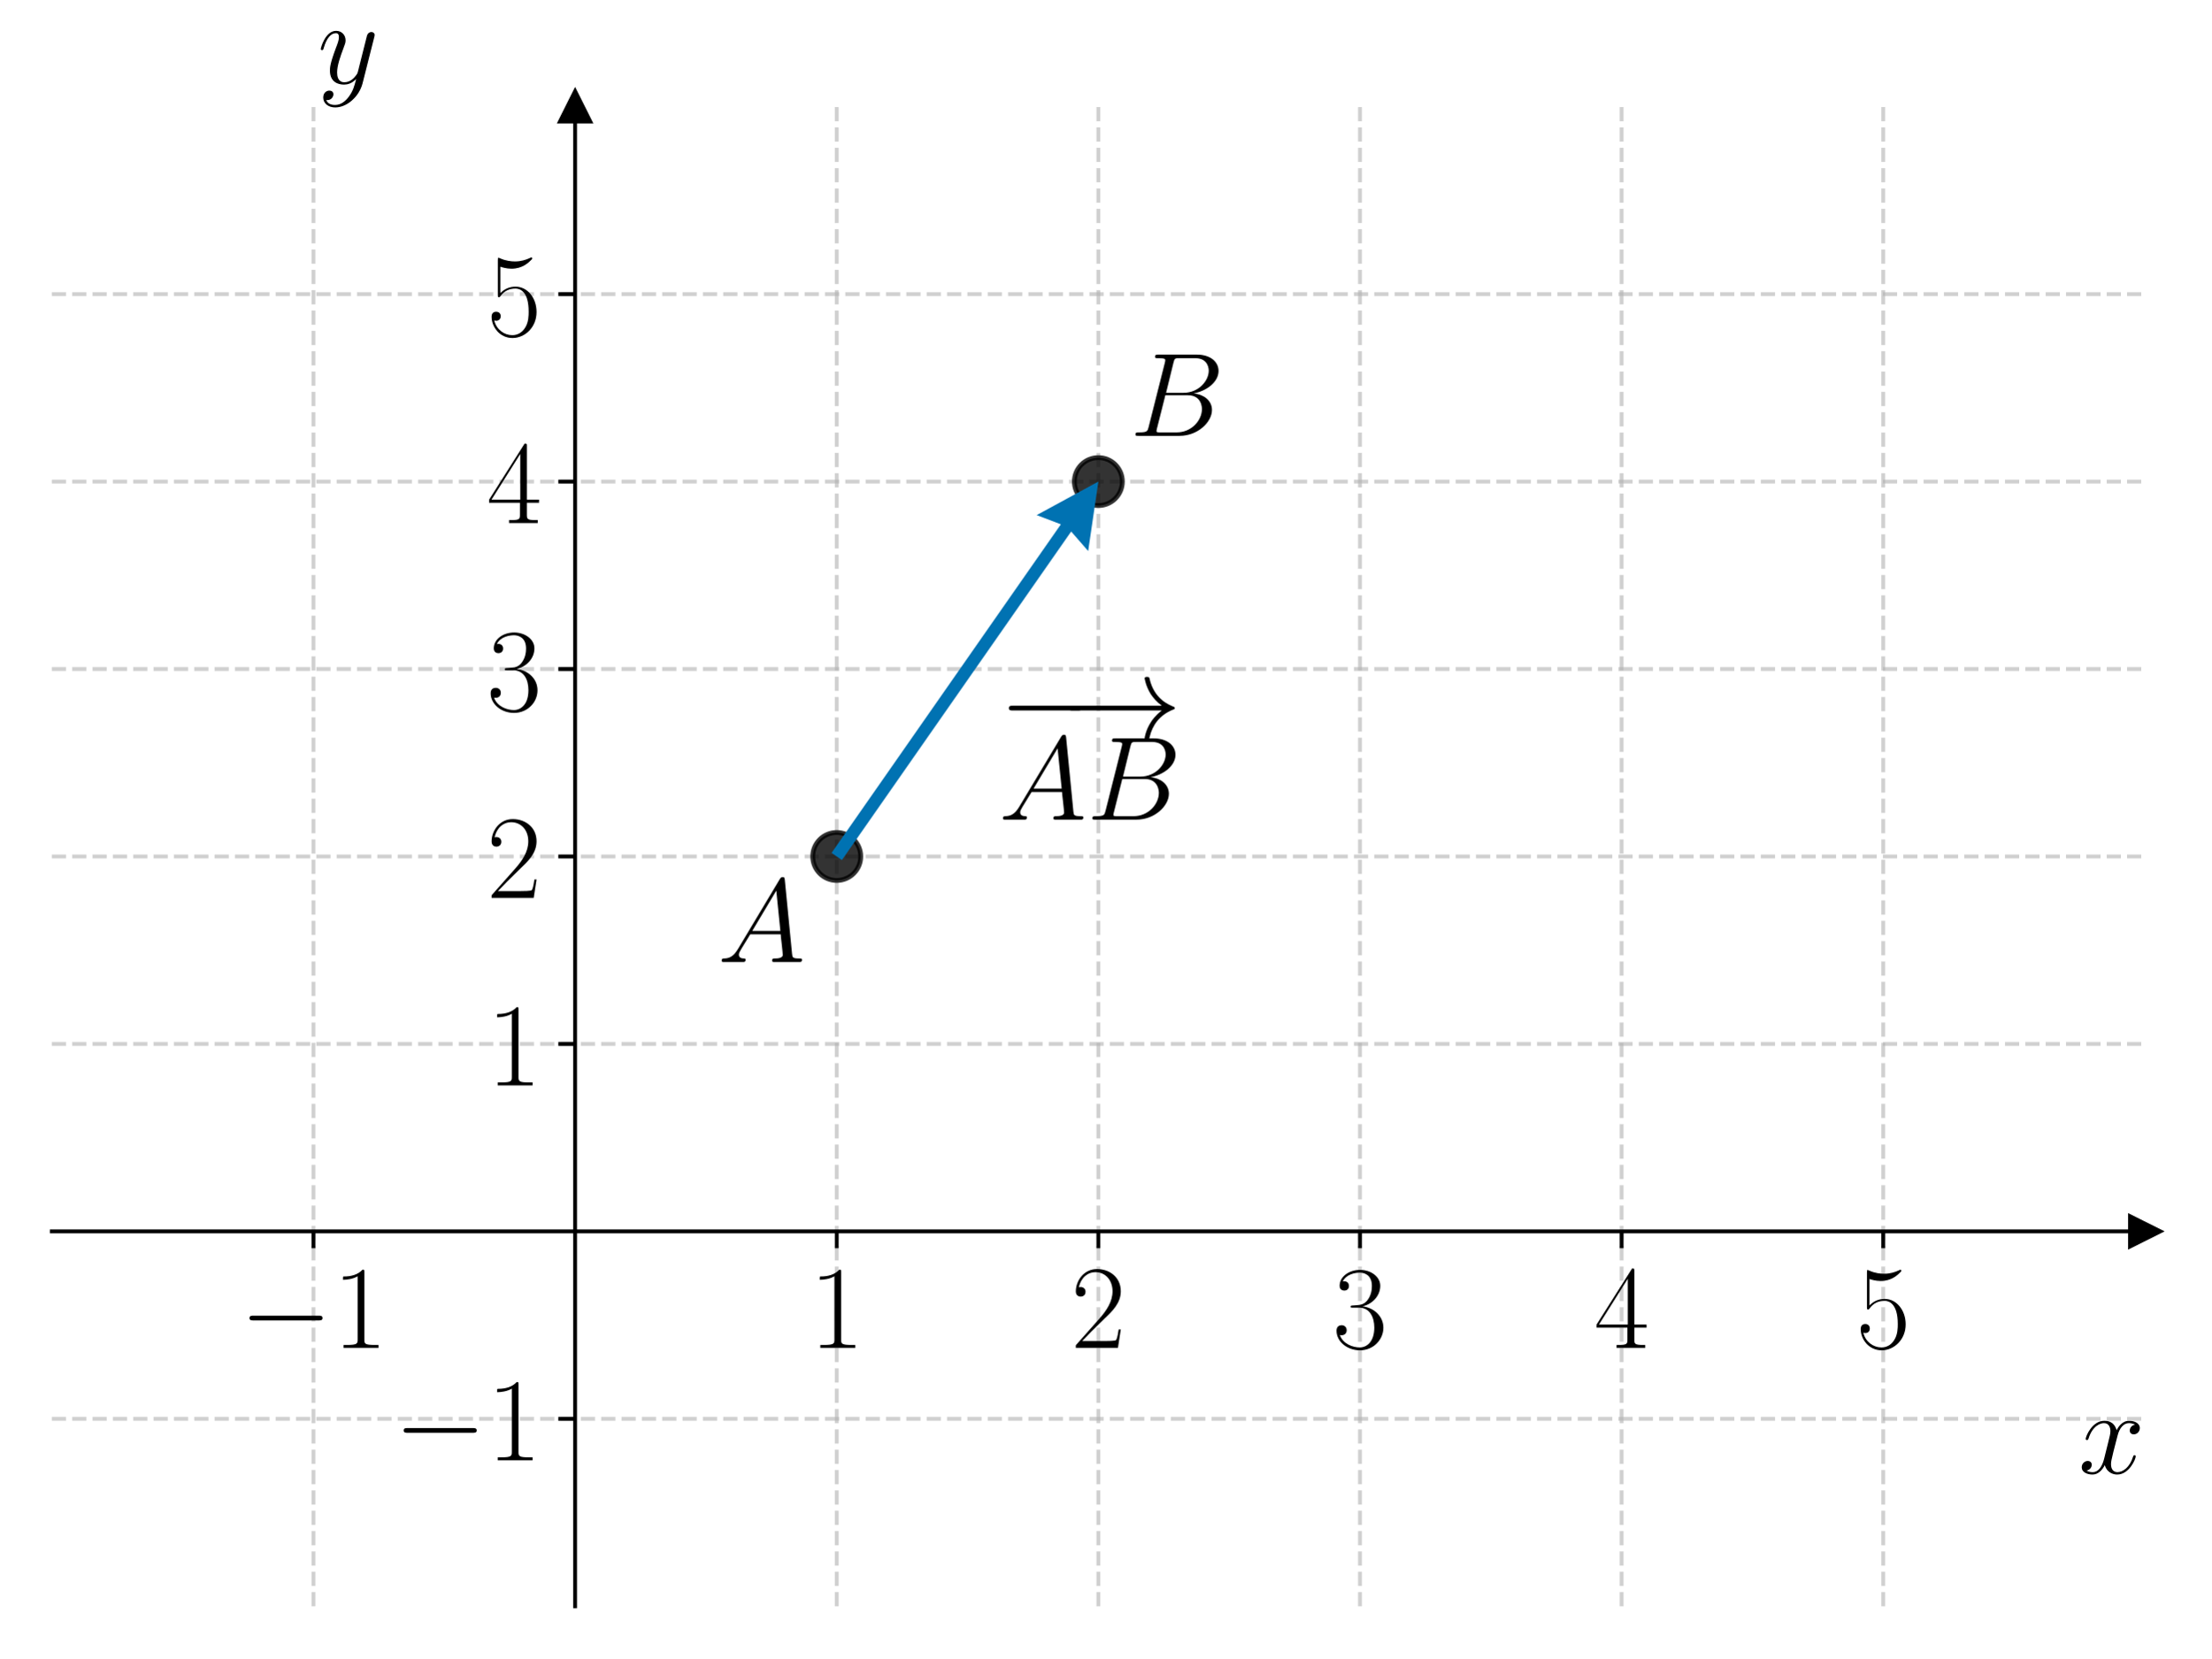
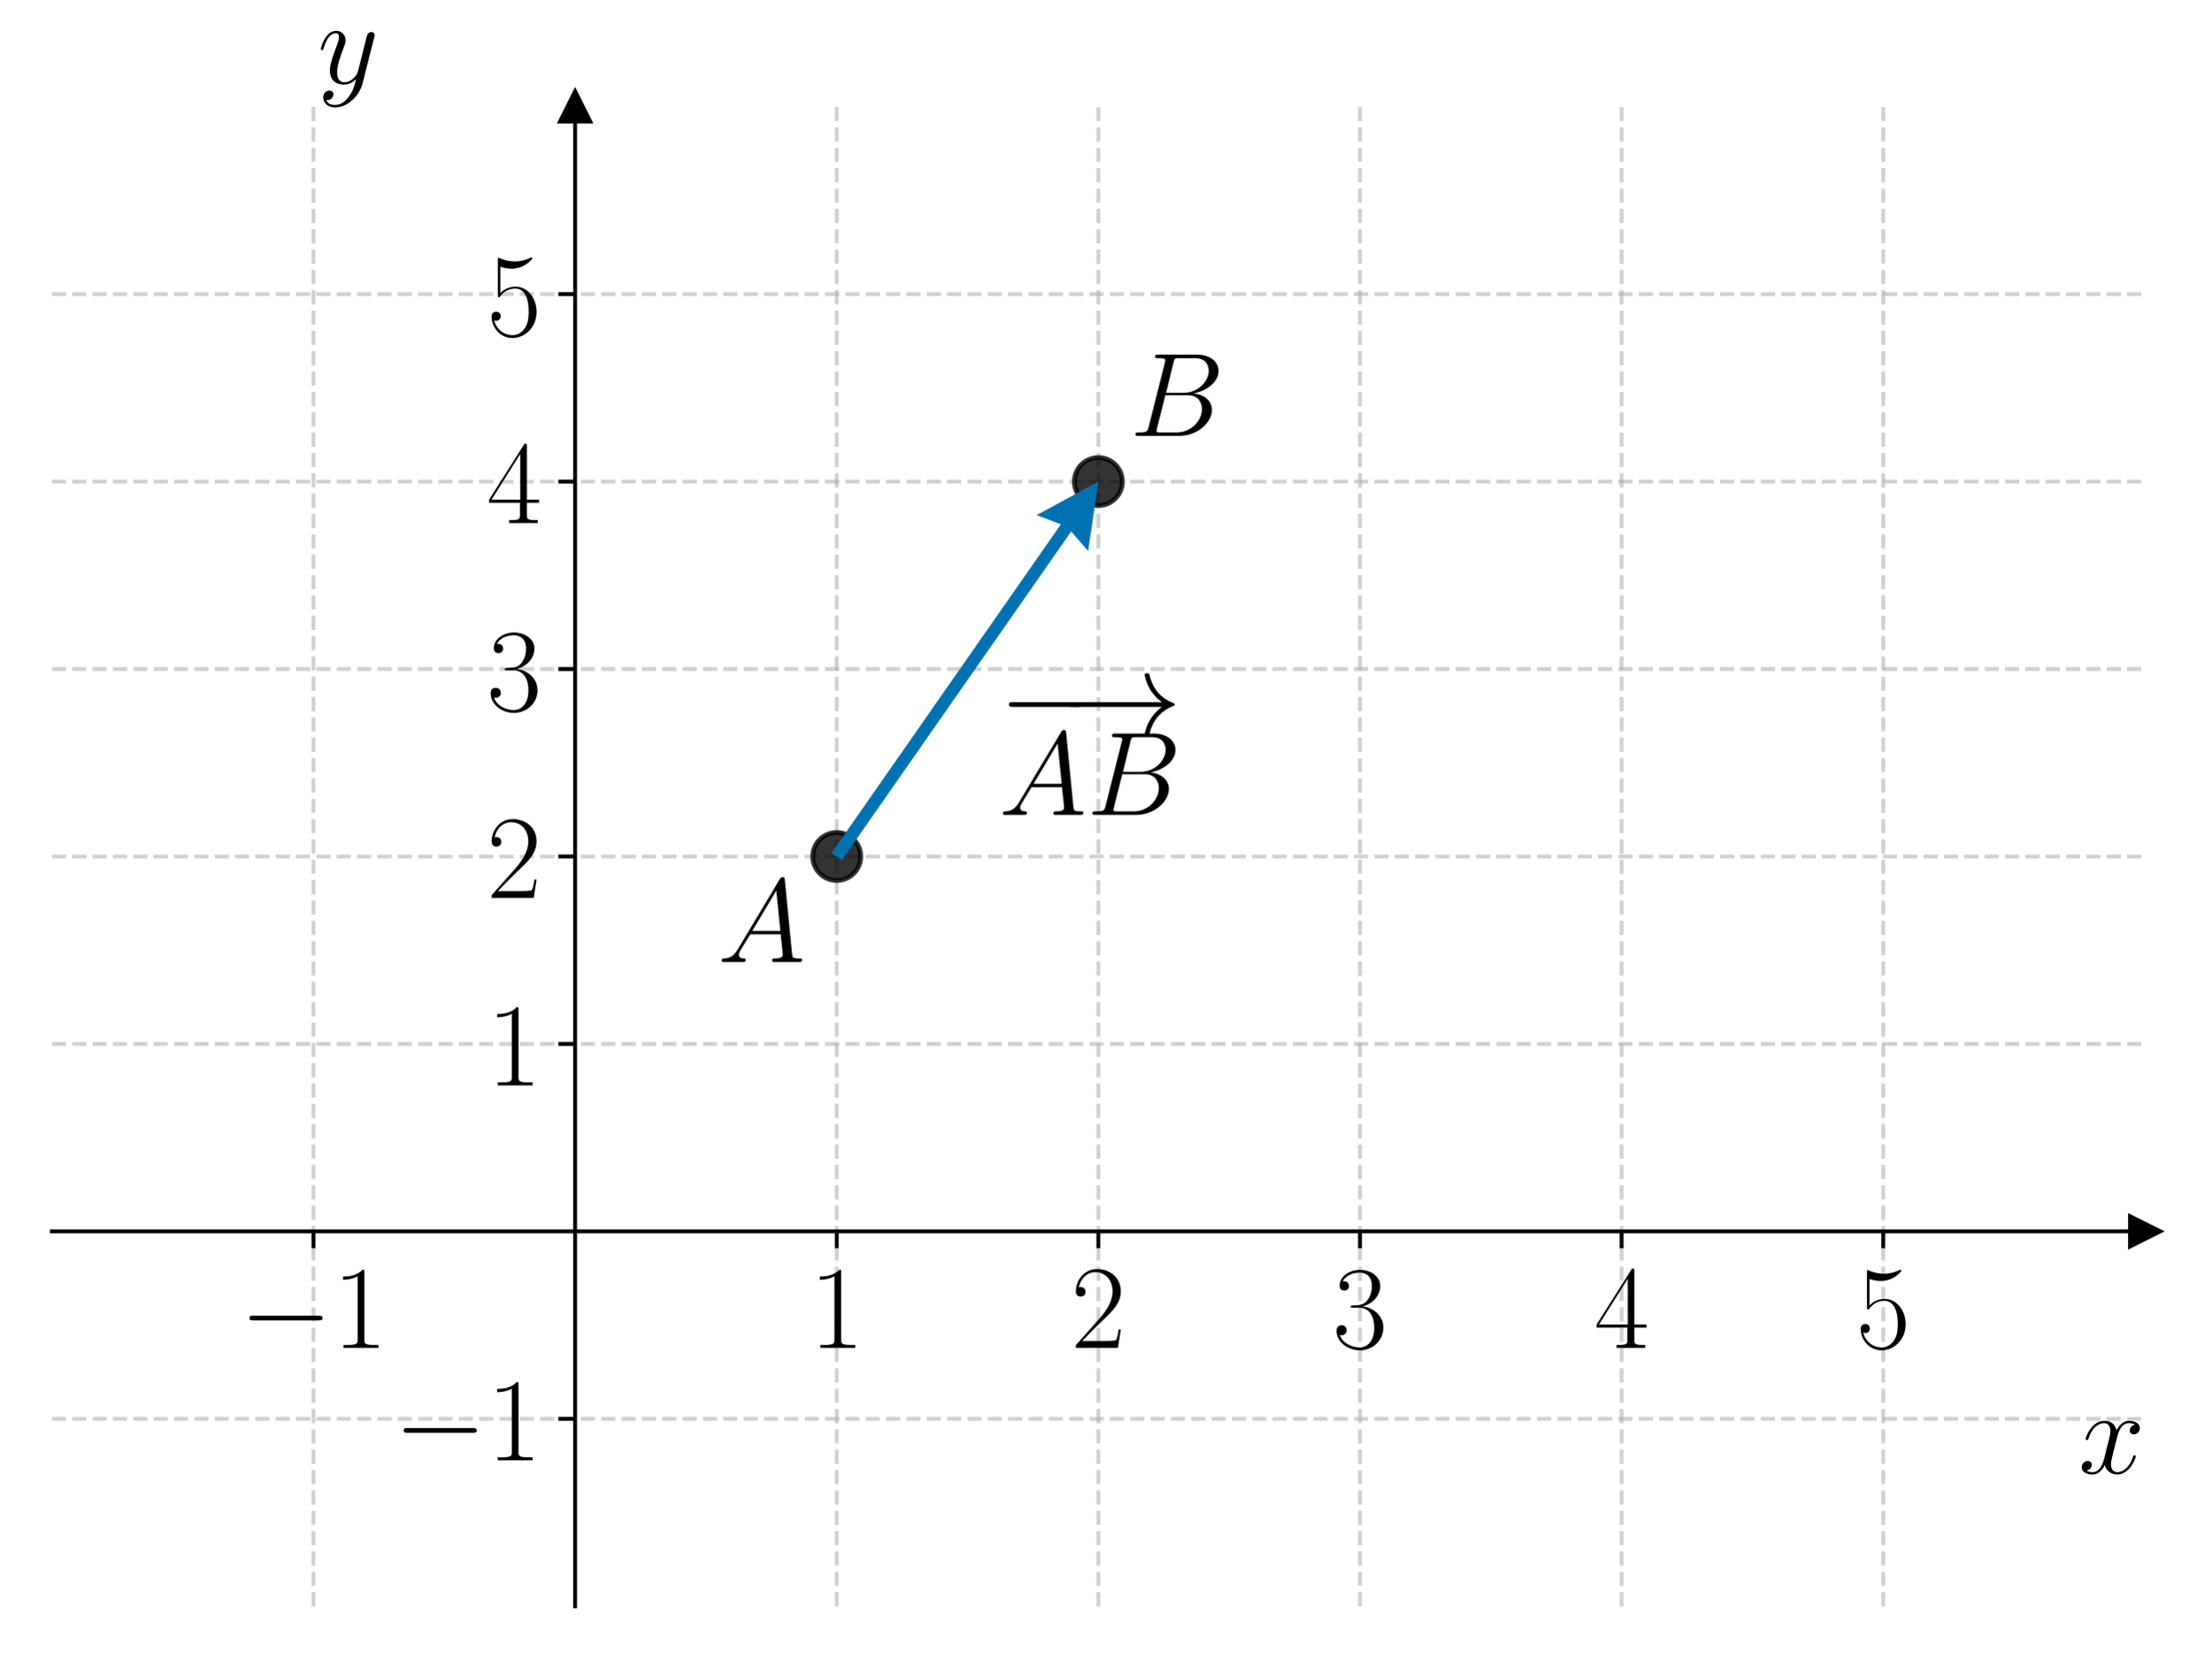
<svg xmlns="http://www.w3.org/2000/svg" xmlns:xlink="http://www.w3.org/1999/xlink" width="460.8pt" height="345.6pt" viewBox="0 0 460.8 345.6" version="1.1">
  <defs>
    <style type="text/css">*{stroke-linejoin: round; stroke-linecap: butt}</style>
  </defs>
  <g id="figure_1">
    <g id="patch_1">
      <path d="M 0 345.6  L 460.8 345.6  L 460.8 0  L 0 0  L 0 345.6  z " style="fill: none" />
    </g>
    <g id="axes_1">
      <g id="patch_2">
        <path d="M 10.8 334.8  L 447 334.8  L 447 22.23  L 10.8 22.23  L 10.8 334.8  z " style="fill: none" />
      </g>
      <g id="matplotlib.axis_1">
        <g id="xtick_1">
          <g id="line2d_1">
-             <path d="M 65.325 334.8  L 65.325 22.23  " clip-path="url(#p096f1995f3)" style="fill: none; stroke-dasharray: 2.96,1.28; stroke-dashoffset: 0; stroke: #b0b0b0; stroke-opacity: 0.6; stroke-width: 0.8" />
+             <path d="M 65.325 334.8  L 65.325 22.23  " clip-path="url(#pd15e5cd056)" style="fill: none; stroke-dasharray: 2.96,1.28; stroke-dashoffset: 0; stroke: #b0b0b0; stroke-opacity: 0.6; stroke-width: 0.8" />
          </g>
          <g id="line2d_2">
            <defs>
-               <path id="md6b952ca28" d="M 0 0  L 0 3.5  " style="stroke: #000000; stroke-width: 0.8" />
+               <path id="m7d9c8da37a" d="M 0 0  L 0 3.5  " style="stroke: #000000; stroke-width: 0.8" />
            </defs>
            <g>
-               <use xlink:href="#md6b952ca28" x="65.325" y="256.658" style="stroke: #000000; stroke-width: 0.8" />
+               <use xlink:href="#m7d9c8da37a" x="65.325" y="256.658" style="stroke: #000000; stroke-width: 0.8" />
            </g>
          </g>
          <g id="text_1">
            <g transform="translate(49.92776 280.9539) scale(0.25 -0.25)">
              <defs>
                <path id="CMSY10-0" d="M 4218 1472  C 4326 1472 4442 1472 4442 1600  C 4442 1728 4326 1728 4218 1728  L 755 1728  C 646 1728 531 1728 531 1600  C 531 1472 646 1472 755 1472  L 4218 1472  z " transform="scale(0.015625)" />
                <path id="CMR17-31" d="M 1702 4058  C 1702 4192 1696 4192 1606 4192  C 1357 3916 979 3827 621 3827  C 602 3827 570 3827 563 3808  C 557 3795 557 3782 557 3648  C 755 3648 1088 3686 1344 3839  L 1344 461  C 1344 236 1331 160 781 160  L 589 160  L 589 0  C 896 0 1216 0 1523 0  C 1830 0 2150 0 2458 0  L 2458 160  L 2266 160  C 1715 160 1702 230 1702 458  L 1702 4058  z " transform="scale(0.015625)" />
              </defs>
              <use xlink:href="#CMSY10-0" transform="scale(0.996264)" />
              <use xlink:href="#CMR17-31" transform="translate(77.48747 0) scale(0.996264)" />
            </g>
          </g>
        </g>
        <g id="xtick_2">
          <g id="line2d_3">
-             <path d="M 174.375 334.8  L 174.375 22.23  " clip-path="url(#p096f1995f3)" style="fill: none; stroke-dasharray: 2.96,1.28; stroke-dashoffset: 0; stroke: #b0b0b0; stroke-opacity: 0.6; stroke-width: 0.8" />
+             <path d="M 174.375 334.8  L 174.375 22.23  " clip-path="url(#pd15e5cd056)" style="fill: none; stroke-dasharray: 2.96,1.28; stroke-dashoffset: 0; stroke: #b0b0b0; stroke-opacity: 0.6; stroke-width: 0.8" />
          </g>
          <g id="line2d_4">
            <g>
-               <use xlink:href="#md6b952ca28" x="174.375" y="256.658" style="stroke: #000000; stroke-width: 0.8" />
+               <use xlink:href="#m7d9c8da37a" x="174.375" y="256.658" style="stroke: #000000; stroke-width: 0.8" />
            </g>
          </g>
          <g id="text_2">
            <g transform="translate(168.6637 280.9539) scale(0.25 -0.25)">
              <use xlink:href="#CMR17-31" transform="scale(0.996264)" />
            </g>
          </g>
        </g>
        <g id="xtick_3">
          <g id="line2d_5">
-             <path d="M 228.9 334.8  L 228.9 22.23  " clip-path="url(#p096f1995f3)" style="fill: none; stroke-dasharray: 2.96,1.28; stroke-dashoffset: 0; stroke: #b0b0b0; stroke-opacity: 0.6; stroke-width: 0.8" />
+             <path d="M 228.9 334.8  L 228.9 22.23  " clip-path="url(#pd15e5cd056)" style="fill: none; stroke-dasharray: 2.96,1.28; stroke-dashoffset: 0; stroke: #b0b0b0; stroke-opacity: 0.6; stroke-width: 0.8" />
          </g>
          <g id="line2d_6">
            <g>
-               <use xlink:href="#md6b952ca28" x="228.9" y="256.658" style="stroke: #000000; stroke-width: 0.8" />
+               <use xlink:href="#m7d9c8da37a" x="228.9" y="256.658" style="stroke: #000000; stroke-width: 0.8" />
            </g>
          </g>
          <g id="text_3">
            <g transform="translate(223.1887 280.9539) scale(0.25 -0.25)">
              <defs>
                <path id="CMR17-32" d="M 2669 989  L 2554 989  C 2490 536 2438 459 2413 420  C 2381 369 1920 369 1830 369  L 602 369  C 832 619 1280 1072 1824 1597  C 2214 1967 2669 2402 2669 3035  C 2669 3790 2067 4224 1395 4224  C 691 4224 262 3604 262 3030  C 262 2780 448 2748 525 2748  C 589 2748 781 2787 781 3010  C 781 3207 614 3264 525 3264  C 486 3264 448 3258 422 3245  C 544 3790 915 4058 1306 4058  C 1862 4058 2227 3617 2227 3035  C 2227 2479 1901 2000 1536 1584  L 262 146  L 262 0  L 2515 0  L 2669 989  z " transform="scale(0.015625)" />
              </defs>
              <use xlink:href="#CMR17-32" transform="scale(0.996264)" />
            </g>
          </g>
        </g>
        <g id="xtick_4">
          <g id="line2d_7">
-             <path d="M 283.425 334.8  L 283.425 22.23  " clip-path="url(#p096f1995f3)" style="fill: none; stroke-dasharray: 2.96,1.28; stroke-dashoffset: 0; stroke: #b0b0b0; stroke-opacity: 0.6; stroke-width: 0.8" />
+             <path d="M 283.425 334.8  L 283.425 22.23  " clip-path="url(#pd15e5cd056)" style="fill: none; stroke-dasharray: 2.96,1.28; stroke-dashoffset: 0; stroke: #b0b0b0; stroke-opacity: 0.6; stroke-width: 0.8" />
          </g>
          <g id="line2d_8">
            <g>
-               <use xlink:href="#md6b952ca28" x="283.425" y="256.658" style="stroke: #000000; stroke-width: 0.8" />
+               <use xlink:href="#m7d9c8da37a" x="283.425" y="256.658" style="stroke: #000000; stroke-width: 0.8" />
            </g>
          </g>
          <g id="text_4">
            <g transform="translate(277.7137 280.9539) scale(0.25 -0.25)">
              <defs>
                <path id="CMR17-33" d="M 1414 2157  C 1984 2157 2234 1662 2234 1090  C 2234 320 1824 25 1453 25  C 1114 25 563 194 390 693  C 422 680 454 680 486 680  C 640 680 755 782 755 948  C 755 1133 614 1216 486 1216  C 378 1216 211 1165 211 926  C 211 335 787 -128 1466 -128  C 2176 -128 2720 430 2720 1085  C 2720 1707 2208 2157 1600 2227  C 2086 2328 2554 2756 2554 3329  C 2554 3820 2048 4179 1472 4179  C 890 4179 378 3829 378 3329  C 378 3110 544 3072 627 3072  C 762 3072 877 3155 877 3321  C 877 3486 762 3569 627 3569  C 602 3569 570 3569 544 3557  C 730 3959 1235 4032 1459 4032  C 1683 4032 2106 3925 2106 3320  C 2106 3143 2080 2828 1862 2550  C 1670 2304 1453 2304 1242 2284  C 1210 2284 1062 2269 1037 2269  C 992 2263 966 2257 966 2208  C 966 2163 973 2157 1101 2157  L 1414 2157  z " transform="scale(0.015625)" />
              </defs>
              <use xlink:href="#CMR17-33" transform="scale(0.996264)" />
            </g>
          </g>
        </g>
        <g id="xtick_5">
          <g id="line2d_9">
-             <path d="M 337.95 334.8  L 337.95 22.23  " clip-path="url(#p096f1995f3)" style="fill: none; stroke-dasharray: 2.96,1.28; stroke-dashoffset: 0; stroke: #b0b0b0; stroke-opacity: 0.6; stroke-width: 0.8" />
+             <path d="M 337.95 334.8  L 337.95 22.23  " clip-path="url(#pd15e5cd056)" style="fill: none; stroke-dasharray: 2.96,1.28; stroke-dashoffset: 0; stroke: #b0b0b0; stroke-opacity: 0.6; stroke-width: 0.8" />
          </g>
          <g id="line2d_10">
            <g>
-               <use xlink:href="#md6b952ca28" x="337.95" y="256.658" style="stroke: #000000; stroke-width: 0.8" />
+               <use xlink:href="#m7d9c8da37a" x="337.95" y="256.658" style="stroke: #000000; stroke-width: 0.8" />
            </g>
          </g>
          <g id="text_5">
            <g transform="translate(332.2387 280.9539) scale(0.25 -0.25)">
              <defs>
                <path id="CMR17-34" d="M 2150 4122  C 2150 4256 2144 4256 2029 4256  L 128 1254  L 128 1088  L 1779 1088  L 1779 457  C 1779 224 1766 160 1318 160  L 1197 160  L 1197 0  C 1402 0 1747 0 1965 0  C 2182 0 2528 0 2733 0  L 2733 160  L 2611 160  C 2163 160 2150 224 2150 457  L 2150 1088  L 2803 1088  L 2803 1254  L 2150 1254  L 2150 4122  z M 1798 3703  L 1798 1254  L 256 1254  L 1798 3703  z " transform="scale(0.015625)" />
              </defs>
              <use xlink:href="#CMR17-34" transform="scale(0.996264)" />
            </g>
          </g>
        </g>
        <g id="xtick_6">
          <g id="line2d_11">
-             <path d="M 392.475 334.8  L 392.475 22.23  " clip-path="url(#p096f1995f3)" style="fill: none; stroke-dasharray: 2.96,1.28; stroke-dashoffset: 0; stroke: #b0b0b0; stroke-opacity: 0.6; stroke-width: 0.8" />
+             <path d="M 392.475 334.8  L 392.475 22.23  " clip-path="url(#pd15e5cd056)" style="fill: none; stroke-dasharray: 2.96,1.28; stroke-dashoffset: 0; stroke: #b0b0b0; stroke-opacity: 0.6; stroke-width: 0.8" />
          </g>
          <g id="line2d_12">
            <g>
-               <use xlink:href="#md6b952ca28" x="392.475" y="256.658" style="stroke: #000000; stroke-width: 0.8" />
+               <use xlink:href="#m7d9c8da37a" x="392.475" y="256.658" style="stroke: #000000; stroke-width: 0.8" />
            </g>
          </g>
          <g id="text_6">
            <g transform="translate(386.7637 280.9539) scale(0.25 -0.25)">
              <defs>
                <path id="CMR17-35" d="M 730 3692  C 794 3666 1056 3584 1325 3584  C 1920 3584 2246 3911 2432 4100  C 2432 4157 2432 4192 2394 4192  C 2387 4192 2374 4192 2323 4163  C 2099 4058 1837 3973 1517 3973  C 1325 3973 1037 3999 723 4139  C 653 4171 640 4171 634 4171  C 602 4171 595 4164 595 4037  L 595 2203  C 595 2089 595 2057 659 2057  C 691 2057 704 2070 736 2114  C 941 2401 1222 2522 1542 2522  C 1766 2522 2246 2382 2246 1289  C 2246 1085 2246 715 2054 421  C 1894 159 1645 25 1370 25  C 947 25 518 320 403 814  C 429 807 480 795 506 795  C 589 795 749 840 749 1038  C 749 1210 627 1280 506 1280  C 358 1280 262 1190 262 1011  C 262 454 704 -128 1382 -128  C 2042 -128 2669 440 2669 1264  C 2669 2030 2170 2624 1549 2624  C 1222 2624 947 2503 730 2274  L 730 3692  z " transform="scale(0.015625)" />
              </defs>
              <use xlink:href="#CMR17-35" transform="scale(0.996264)" />
            </g>
          </g>
        </g>
        <g id="text_7">
          <g transform="translate(433.1415 307.0946) scale(0.25 -0.25)">
            <defs>
              <path id="CMMI12-78" d="M 3034 2606  C 2829 2567 2752 2414 2752 2293  C 2752 2139 2874 2088 2963 2088  C 3155 2088 3290 2254 3290 2427  C 3290 2695 2982 2816 2714 2816  C 2323 2816 2106 2433 2048 2312  C 1901 2816 1504 2816 1389 2816  C 736 2816 390 1980 390 1839  C 390 1814 416 1782 461 1782  C 512 1782 525 1820 538 1846  C 755 2555 1184 2689 1370 2689  C 1658 2689 1715 2420 1715 2267  C 1715 2127 1677 1980 1600 1673  L 1382 798  C 1286 415 1101 64 762 64  C 730 64 570 64 435 147  C 666 192 717 383 717 460  C 717 588 621 664 499 664  C 346 664 179 530 179 326  C 179 57 480 -64 755 -64  C 1062 -64 1280 179 1414 441  C 1517 64 1837 -64 2074 -64  C 2726 -64 3072 773 3072 913  C 3072 945 3046 971 3008 971  C 2950 971 2944 939 2925 888  C 2752 326 2381 64 2093 64  C 1869 64 1747 230 1747 492  C 1747 632 1773 734 1875 1156  L 2099 2024  C 2195 2408 2413 2689 2707 2689  C 2720 2689 2899 2689 3034 2606  z " transform="scale(0.015625)" />
            </defs>
            <use xlink:href="#CMMI12-78" transform="scale(0.996264)" />
          </g>
        </g>
      </g>
      <g id="matplotlib.axis_2">
        <g id="ytick_1">
          <g id="line2d_13">
-             <path d="M 10.8 295.729  L 447 295.729  " clip-path="url(#p096f1995f3)" style="fill: none; stroke-dasharray: 2.96,1.28; stroke-dashoffset: 0; stroke: #b0b0b0; stroke-opacity: 0.6; stroke-width: 0.8" />
+             <path d="M 10.8 295.729  L 447 295.729  " clip-path="url(#pd15e5cd056)" style="fill: none; stroke-dasharray: 2.96,1.28; stroke-dashoffset: 0; stroke: #b0b0b0; stroke-opacity: 0.6; stroke-width: 0.8" />
          </g>
          <g id="line2d_14">
            <defs>
-               <path id="m6c19afe939" d="M 0 0  L -3.5 0  " style="stroke: #000000; stroke-width: 0.8" />
+               <path id="ma0e2813d78" d="M 0 0  L -3.5 0  " style="stroke: #000000; stroke-width: 0.8" />
            </defs>
            <g>
-               <use xlink:href="#m6c19afe939" x="119.85" y="295.729" style="stroke: #000000; stroke-width: 0.8" />
+               <use xlink:href="#ma0e2813d78" x="119.85" y="295.729" style="stroke: #000000; stroke-width: 0.8" />
            </g>
          </g>
          <g id="text_8">
            <g transform="translate(82.05552 304.3769) scale(0.25 -0.25)">
              <use xlink:href="#CMSY10-0" transform="scale(0.996264)" />
              <use xlink:href="#CMR17-31" transform="translate(77.48747 0) scale(0.996264)" />
            </g>
          </g>
        </g>
        <g id="ytick_2">
          <g id="line2d_15">
-             <path d="M 10.8 217.586  L 447 217.586  " clip-path="url(#p096f1995f3)" style="fill: none; stroke-dasharray: 2.96,1.28; stroke-dashoffset: 0; stroke: #b0b0b0; stroke-opacity: 0.6; stroke-width: 0.8" />
+             <path d="M 10.8 217.586  L 447 217.586  " clip-path="url(#pd15e5cd056)" style="fill: none; stroke-dasharray: 2.96,1.28; stroke-dashoffset: 0; stroke: #b0b0b0; stroke-opacity: 0.6; stroke-width: 0.8" />
          </g>
          <g id="line2d_16">
            <g>
-               <use xlink:href="#m6c19afe939" x="119.85" y="217.586" style="stroke: #000000; stroke-width: 0.8" />
+               <use xlink:href="#ma0e2813d78" x="119.85" y="217.586" style="stroke: #000000; stroke-width: 0.8" />
            </g>
          </g>
          <g id="text_9">
            <g transform="translate(101.4274 226.2345) scale(0.25 -0.25)">
              <use xlink:href="#CMR17-31" transform="scale(0.996264)" />
            </g>
          </g>
        </g>
        <g id="ytick_3">
          <g id="line2d_17">
-             <path d="M 10.8 178.515  L 447 178.515  " clip-path="url(#p096f1995f3)" style="fill: none; stroke-dasharray: 2.96,1.28; stroke-dashoffset: 0; stroke: #b0b0b0; stroke-opacity: 0.6; stroke-width: 0.8" />
+             <path d="M 10.8 178.515  L 447 178.515  " clip-path="url(#pd15e5cd056)" style="fill: none; stroke-dasharray: 2.96,1.28; stroke-dashoffset: 0; stroke: #b0b0b0; stroke-opacity: 0.6; stroke-width: 0.8" />
          </g>
          <g id="line2d_18">
            <g>
-               <use xlink:href="#m6c19afe939" x="119.85" y="178.515" style="stroke: #000000; stroke-width: 0.8" />
+               <use xlink:href="#ma0e2813d78" x="119.85" y="178.515" style="stroke: #000000; stroke-width: 0.8" />
            </g>
          </g>
          <g id="text_10">
            <g transform="translate(101.4274 187.1633) scale(0.25 -0.25)">
              <use xlink:href="#CMR17-32" transform="scale(0.996264)" />
            </g>
          </g>
        </g>
        <g id="ytick_4">
          <g id="line2d_19">
-             <path d="M 10.8 139.444  L 447 139.444  " clip-path="url(#p096f1995f3)" style="fill: none; stroke-dasharray: 2.96,1.28; stroke-dashoffset: 0; stroke: #b0b0b0; stroke-opacity: 0.6; stroke-width: 0.8" />
+             <path d="M 10.8 139.444  L 447 139.444  " clip-path="url(#pd15e5cd056)" style="fill: none; stroke-dasharray: 2.96,1.28; stroke-dashoffset: 0; stroke: #b0b0b0; stroke-opacity: 0.6; stroke-width: 0.8" />
          </g>
          <g id="line2d_20">
            <g>
-               <use xlink:href="#m6c19afe939" x="119.85" y="139.444" style="stroke: #000000; stroke-width: 0.8" />
+               <use xlink:href="#ma0e2813d78" x="119.85" y="139.444" style="stroke: #000000; stroke-width: 0.8" />
            </g>
          </g>
          <g id="text_11">
            <g transform="translate(101.4274 148.0921) scale(0.25 -0.25)">
              <use xlink:href="#CMR17-33" transform="scale(0.996264)" />
            </g>
          </g>
        </g>
        <g id="ytick_5">
          <g id="line2d_21">
-             <path d="M 10.8 100.373  L 447 100.373  " clip-path="url(#p096f1995f3)" style="fill: none; stroke-dasharray: 2.96,1.28; stroke-dashoffset: 0; stroke: #b0b0b0; stroke-opacity: 0.6; stroke-width: 0.8" />
+             <path d="M 10.8 100.373  L 447 100.373  " clip-path="url(#pd15e5cd056)" style="fill: none; stroke-dasharray: 2.96,1.28; stroke-dashoffset: 0; stroke: #b0b0b0; stroke-opacity: 0.6; stroke-width: 0.8" />
          </g>
          <g id="line2d_22">
            <g>
-               <use xlink:href="#m6c19afe939" x="119.85" y="100.373" style="stroke: #000000; stroke-width: 0.8" />
+               <use xlink:href="#ma0e2813d78" x="119.85" y="100.373" style="stroke: #000000; stroke-width: 0.8" />
            </g>
          </g>
          <g id="text_12">
            <g transform="translate(101.4274 109.0209) scale(0.25 -0.25)">
              <use xlink:href="#CMR17-34" transform="scale(0.996264)" />
            </g>
          </g>
        </g>
        <g id="ytick_6">
          <g id="line2d_23">
-             <path d="M 10.8 61.302  L 447 61.302  " clip-path="url(#p096f1995f3)" style="fill: none; stroke-dasharray: 2.96,1.28; stroke-dashoffset: 0; stroke: #b0b0b0; stroke-opacity: 0.6; stroke-width: 0.8" />
+             <path d="M 10.8 61.302  L 447 61.302  " clip-path="url(#pd15e5cd056)" style="fill: none; stroke-dasharray: 2.96,1.28; stroke-dashoffset: 0; stroke: #b0b0b0; stroke-opacity: 0.6; stroke-width: 0.8" />
          </g>
          <g id="line2d_24">
            <g>
-               <use xlink:href="#m6c19afe939" x="119.85" y="61.302" style="stroke: #000000; stroke-width: 0.8" />
+               <use xlink:href="#ma0e2813d78" x="119.85" y="61.302" style="stroke: #000000; stroke-width: 0.8" />
            </g>
          </g>
          <g id="text_13">
            <g transform="translate(101.4274 69.94972) scale(0.25 -0.25)">
              <use xlink:href="#CMR17-35" transform="scale(0.996264)" />
            </g>
          </g>
        </g>
        <g id="text_14">
          <g transform="translate(66.16447 17.38586) scale(0.25 -0.25)">
            <defs>
              <path id="CMMI12-79" d="M 1683 -700  C 1510 -939 1261 -1152 947 -1152  C 870 -1152 563 -1152 467 -889  C 486 -895 518 -895 531 -895  C 723 -895 851 -729 851 -582  C 851 -435 730 -384 634 -384  C 531 -384 307 -458 307 -759  C 307 -1071 582 -1286 947 -1286  C 1587 -1286 2234 -700 2413 6  L 3040 2485  C 3046 2517 3059 2556 3059 2594  C 3059 2689 2982 2753 2886 2753  C 2829 2753 2694 2727 2643 2535  L 2170 658  C 2138 543 2138 530 2086 460  C 1958 281 1747 64 1440 64  C 1082 64 1050 415 1050 588  C 1050 952 1222 1443 1395 1903  C 1466 2088 1504 2178 1504 2305  C 1504 2574 1312 2816 998 2816  C 410 2816 173 1890 173 1839  C 173 1814 198 1782 243 1782  C 301 1782 307 1807 333 1897  C 486 2433 730 2689 979 2689  C 1037 2689 1146 2689 1146 2478  C 1146 2312 1075 2127 979 1884  C 666 1047 666 837 666 683  C 666 77 1101 -64 1421 -64  C 1606 -64 1837 -6 2061 230  L 2067 224  C 1971 -147 1907 -392 1683 -700  z " transform="scale(0.015625)" />
            </defs>
            <use xlink:href="#CMMI12-79" transform="scale(0.996264)" />
          </g>
        </g>
      </g>
      <g id="line2d_25">
        <defs>
-           <path id="m657216f44c" d="M 3 0  L -3 -3  L -3 3  z " style="stroke: #000000; stroke-linejoin: miter" />
+           <path id="ma5e86adedf" d="M 3 0  L -3 -3  L -3 3  z " style="stroke: #000000; stroke-linejoin: miter" />
        </defs>
        <g>
-           <use xlink:href="#m657216f44c" x="447" y="256.658" style="stroke: #000000; stroke-linejoin: miter" />
+           <use xlink:href="#ma5e86adedf" x="447" y="256.658" style="stroke: #000000; stroke-linejoin: miter" />
        </g>
      </g>
      <g id="line2d_26">
        <defs>
-           <path id="mbe9b2033d4" d="M 0 -3  L -3 3  L 3 3  z " style="stroke: #000000; stroke-linejoin: miter" />
+           <path id="m49a13b78b0" d="M 0 -3  L -3 3  L 3 3  z " style="stroke: #000000; stroke-linejoin: miter" />
        </defs>
        <g>
-           <use xlink:href="#mbe9b2033d4" x="119.85" y="22.23" style="stroke: #000000; stroke-linejoin: miter" />
+           <use xlink:href="#m49a13b78b0" x="119.85" y="22.23" style="stroke: #000000; stroke-linejoin: miter" />
        </g>
      </g>
      <g id="line2d_27">
        <defs>
-           <path id="mc5c2a008ff" d="M 0 5  C 1.326 5 2.598 4.473 3.536 3.536  C 4.473 2.598 5 1.326 5 0  C 5 -1.326 4.473 -2.598 3.536 -3.536  C 2.598 -4.473 1.326 -5 0 -5  C -1.326 -5 -2.598 -4.473 -3.536 -3.536  C -4.473 -2.598 -5 -1.326 -5 0  C -5 1.326 -4.473 2.598 -3.536 3.536  C -2.598 4.473 -1.326 5 0 5  z " style="stroke: #000000; stroke-opacity: 0.8" />
+           <path id="m7734fc936c" d="M 0 5  C 1.326 5 2.598 4.473 3.536 3.536  C 4.473 2.598 5 1.326 5 0  C 5 -1.326 4.473 -2.598 3.536 -3.536  C 2.598 -4.473 1.326 -5 0 -5  C -1.326 -5 -2.598 -4.473 -3.536 -3.536  C -4.473 -2.598 -5 -1.326 -5 0  C -5 1.326 -4.473 2.598 -3.536 3.536  C -2.598 4.473 -1.326 5 0 5  z " style="stroke: #000000; stroke-opacity: 0.8" />
        </defs>
-         <g clip-path="url(#p096f1995f3)">
-           <use xlink:href="#mc5c2a008ff" x="174.375" y="178.515" style="fill-opacity: 0.8; stroke: #000000; stroke-opacity: 0.8" />
+         <g clip-path="url(#pd15e5cd056)">
+           <use xlink:href="#m7734fc936c" x="174.375" y="178.515" style="fill-opacity: 0.8; stroke: #000000; stroke-opacity: 0.8" />
        </g>
      </g>
      <g id="line2d_28">
-         <g clip-path="url(#p096f1995f3)">
-           <use xlink:href="#mc5c2a008ff" x="228.9" y="100.373" style="fill-opacity: 0.8; stroke: #000000; stroke-opacity: 0.8" />
+         <g clip-path="url(#pd15e5cd056)">
+           <use xlink:href="#m7734fc936c" x="228.9" y="100.373" style="fill-opacity: 0.8; stroke: #000000; stroke-opacity: 0.8" />
        </g>
      </g>
      <g id="patch_3">
        <path d="M 119.85 334.8  L 119.85 22.23  " style="fill: none; stroke: #000000; stroke-width: 0.8; stroke-linejoin: miter; stroke-linecap: square" />
      </g>
      <g id="patch_4">
        <path d="M 447 334.8  L 447 22.23  " style="fill: none" />
      </g>
      <g id="patch_5">
        <path d="M 10.8 256.658  L 447 256.658  " style="fill: none; stroke: #000000; stroke-width: 0.8; stroke-linejoin: miter; stroke-linecap: square" />
      </g>
      <g id="patch_6">
        <path d="M 10.8 22.23  L 447 22.23  " style="fill: none" />
      </g>
      <g id="text_15">
        <g transform="translate(149.55 200.5) scale(0.25 -0.25)">
          <defs>
            <path id="CMMI12-41" d="M 1088 691  C 864 314 646 186 339 186  C 269 180 218 180 218 58  C 218 24 250 0 294 0  C 410 0 698 0 813 0  C 998 0 1203 0 1382 0  C 1421 0 1498 0 1498 122  C 1498 180 1446 186 1408 186  C 1261 186 1139 236 1139 388  C 1139 476 1178 546 1261 685  L 1747 1479  L 3379 1479  C 3386 1423 3386 1373 3392 1316  C 3411 1152 3488 495 3488 376  C 3488 186 3162 186 3059 186  C 2989 186 2918 186 2918 70  C 2918 0 2976 0 3014 0  C 3123 0 3251 0 3360 0  L 3725 0  C 4115 0 4397 0 4403 0  C 4448 0 4518 0 4518 122  C 4518 186 4461 186 4365 186  C 4013 186 4006 244 3987 434  L 3597 4404  C 3584 4531 3558 4544 3488 4544  C 3424 4544 3386 4531 3328 4435  L 1088 691  z M 1856 1664  L 3142 3819  L 3360 1664  L 1856 1664  z " transform="scale(0.015625)" />
          </defs>
          <use xlink:href="#CMMI12-41" transform="scale(0.996264)" />
        </g>
      </g>
      <g id="text_16">
        <g transform="translate(235.443 90.83972) scale(0.25 -0.25)">
          <defs>
            <path id="CMMI12-42" d="M 2342 3921  C 2400 4160 2426 4160 2675 4160  L 3507 4160  C 4230 4160 4230 3544 4230 3485  C 4230 2966 3712 2304 2867 2304  L 1946 2304  L 2342 3921  z M 3424 2275  C 4122 2402 4755 2886 4755 3473  C 4755 3970 4314 4352 3590 4352  L 1536 4352  C 1414 4352 1357 4352 1357 4226  C 1357 4160 1414 4160 1510 4160  C 1901 4160 1901 4112 1901 4044  C 1901 4032 1901 3993 1875 3897  L 1011 472  C 954 249 941 185 493 185  C 371 185 307 185 307 70  C 307 0 346 0 474 0  L 2669 0  C 3648 0 4403 739 4403 1383  C 4403 1906 3942 2224 3424 2275  z M 2515 185  L 1651 185  C 1562 185 1549 185 1510 192  C 1440 198 1434 211 1434 261  C 1434 305 1446 343 1459 399  L 1907 2176  L 3110 2176  C 3866 2176 3866 1483 3866 1433  C 3866 828 3309 185 2515 185  z " transform="scale(0.015625)" />
          </defs>
          <use xlink:href="#CMMI12-42" transform="scale(0.996264)" />
        </g>
      </g>
      <g id="text_17">
-         <g transform="translate(208.1805 170.8364) scale(0.25 -0.25)">
+         <g transform="translate(208.1805 169.8401) scale(0.25 -0.25)">
          <defs>
            <path id="CMSY10-21" d="M 5338 1472  C 4986 1203 4813 941 4762 858  C 4474 416 4422 13 4422 6  C 4422 -70 4499 -70 4550 -70  C 4659 -70 4666 -58 4691 58  C 4838 685 5216 1222 5939 1517  C 6016 1542 6035 1555 6035 1600  C 6035 1645 5997 1664 5984 1670  C 5702 1779 4928 2099 4685 3174  C 4666 3251 4659 3270 4550 3270  C 4499 3270 4422 3270 4422 3193  C 4422 3180 4480 2777 4749 2349  C 4877 2157 5062 1933 5338 1728  L 582 1728  C 467 1728 352 1728 352 1600  C 352 1472 467 1472 582 1472  L 5338 1472  z " transform="scale(0.015625)" />
          </defs>
-           <use xlink:href="#CMSY10-0" transform="translate(0 68.07804) scale(0.996264)" />
-           <use xlink:href="#CMSY10-21" transform="translate(52.63673 68.07804) scale(0.996264)" />
+           <use xlink:href="#CMSY10-0" transform="translate(0 67.08177) scale(0.996264)" />
+           <use xlink:href="#CMSY10-21" transform="translate(52.63673 67.08177) scale(0.996264)" />
          <use xlink:href="#CMMI12-41" transform="scale(0.996264)" />
          <use xlink:href="#CMMI12-42" transform="translate(73.12789 0) scale(0.996264)" />
        </g>
      </g>
      <g id="Quiver_1">
-         <path d="M 173.302 177.766  L 221.087 109.283  L 216.046 107.36  L 228.9 100.373  L 226.778 114.849  L 223.234 110.78  L 175.448 179.264  L 173.302 177.766  " clip-path="url(#p096f1995f3)" style="fill: #0072b2" />
+         <path d="M 173.302 177.766  L 221.087 109.283  L 216.046 107.36  L 228.9 100.373  L 226.778 114.849  L 223.234 110.78  L 175.448 179.264  L 173.302 177.766  " clip-path="url(#pd15e5cd056)" style="fill: #0072b2" />
      </g>
    </g>
  </g>
  <defs>
-     <clipPath id="p096f1995f3">
+     <clipPath id="pd15e5cd056">
      <rect x="10.8" y="22.23" width="436.2" height="312.57" />
    </clipPath>
  </defs>
</svg>
